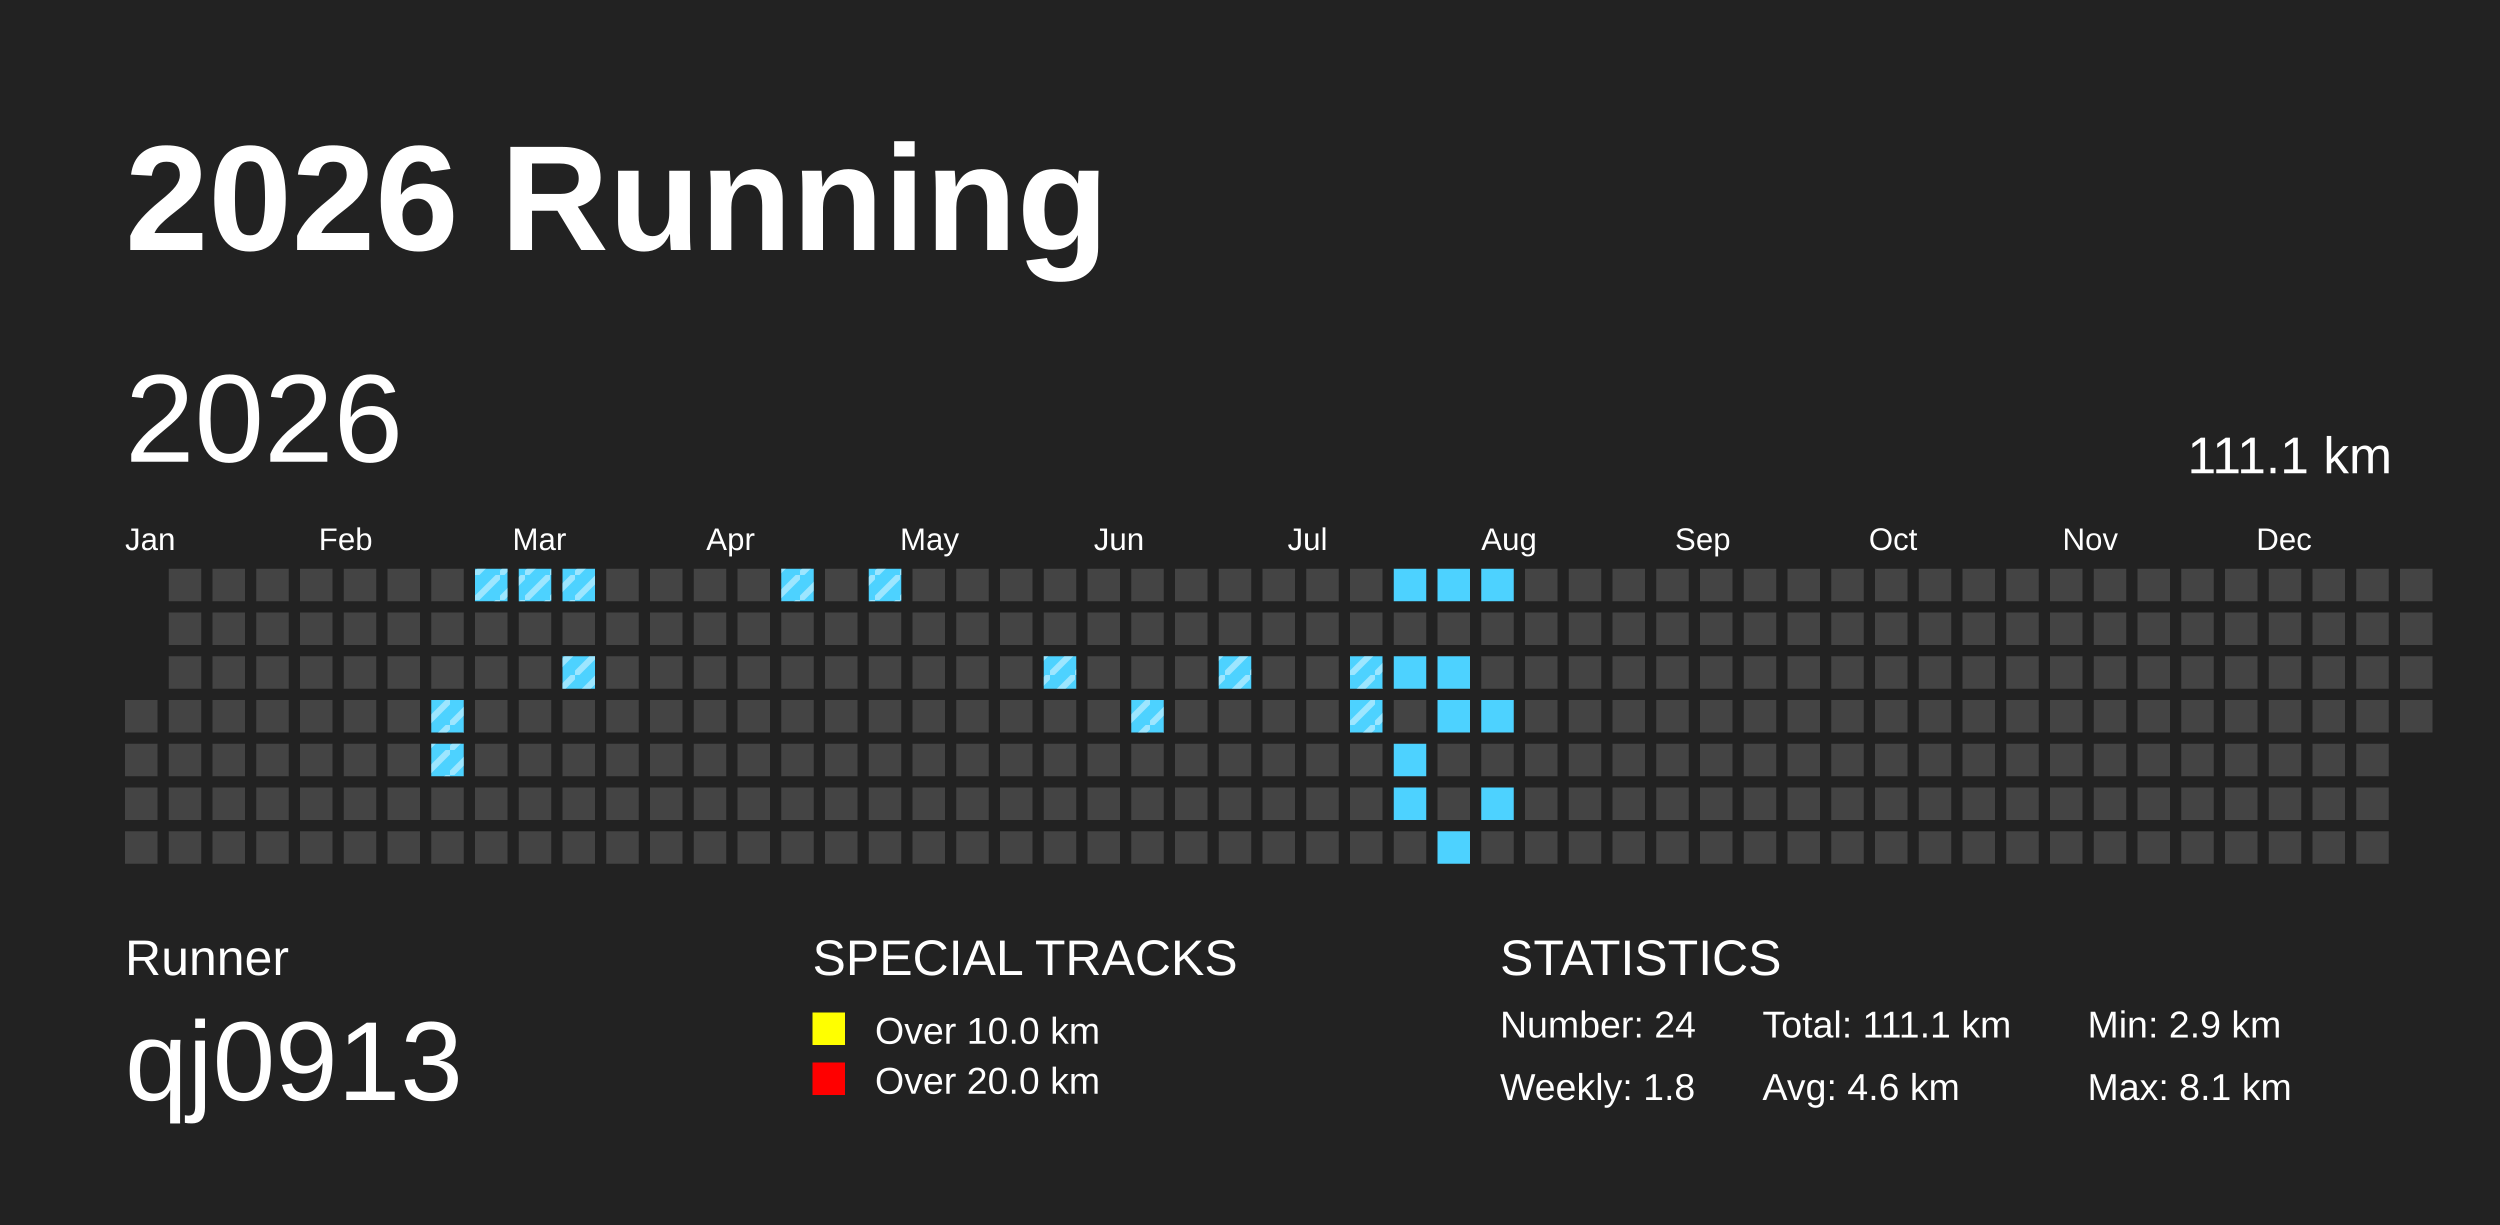
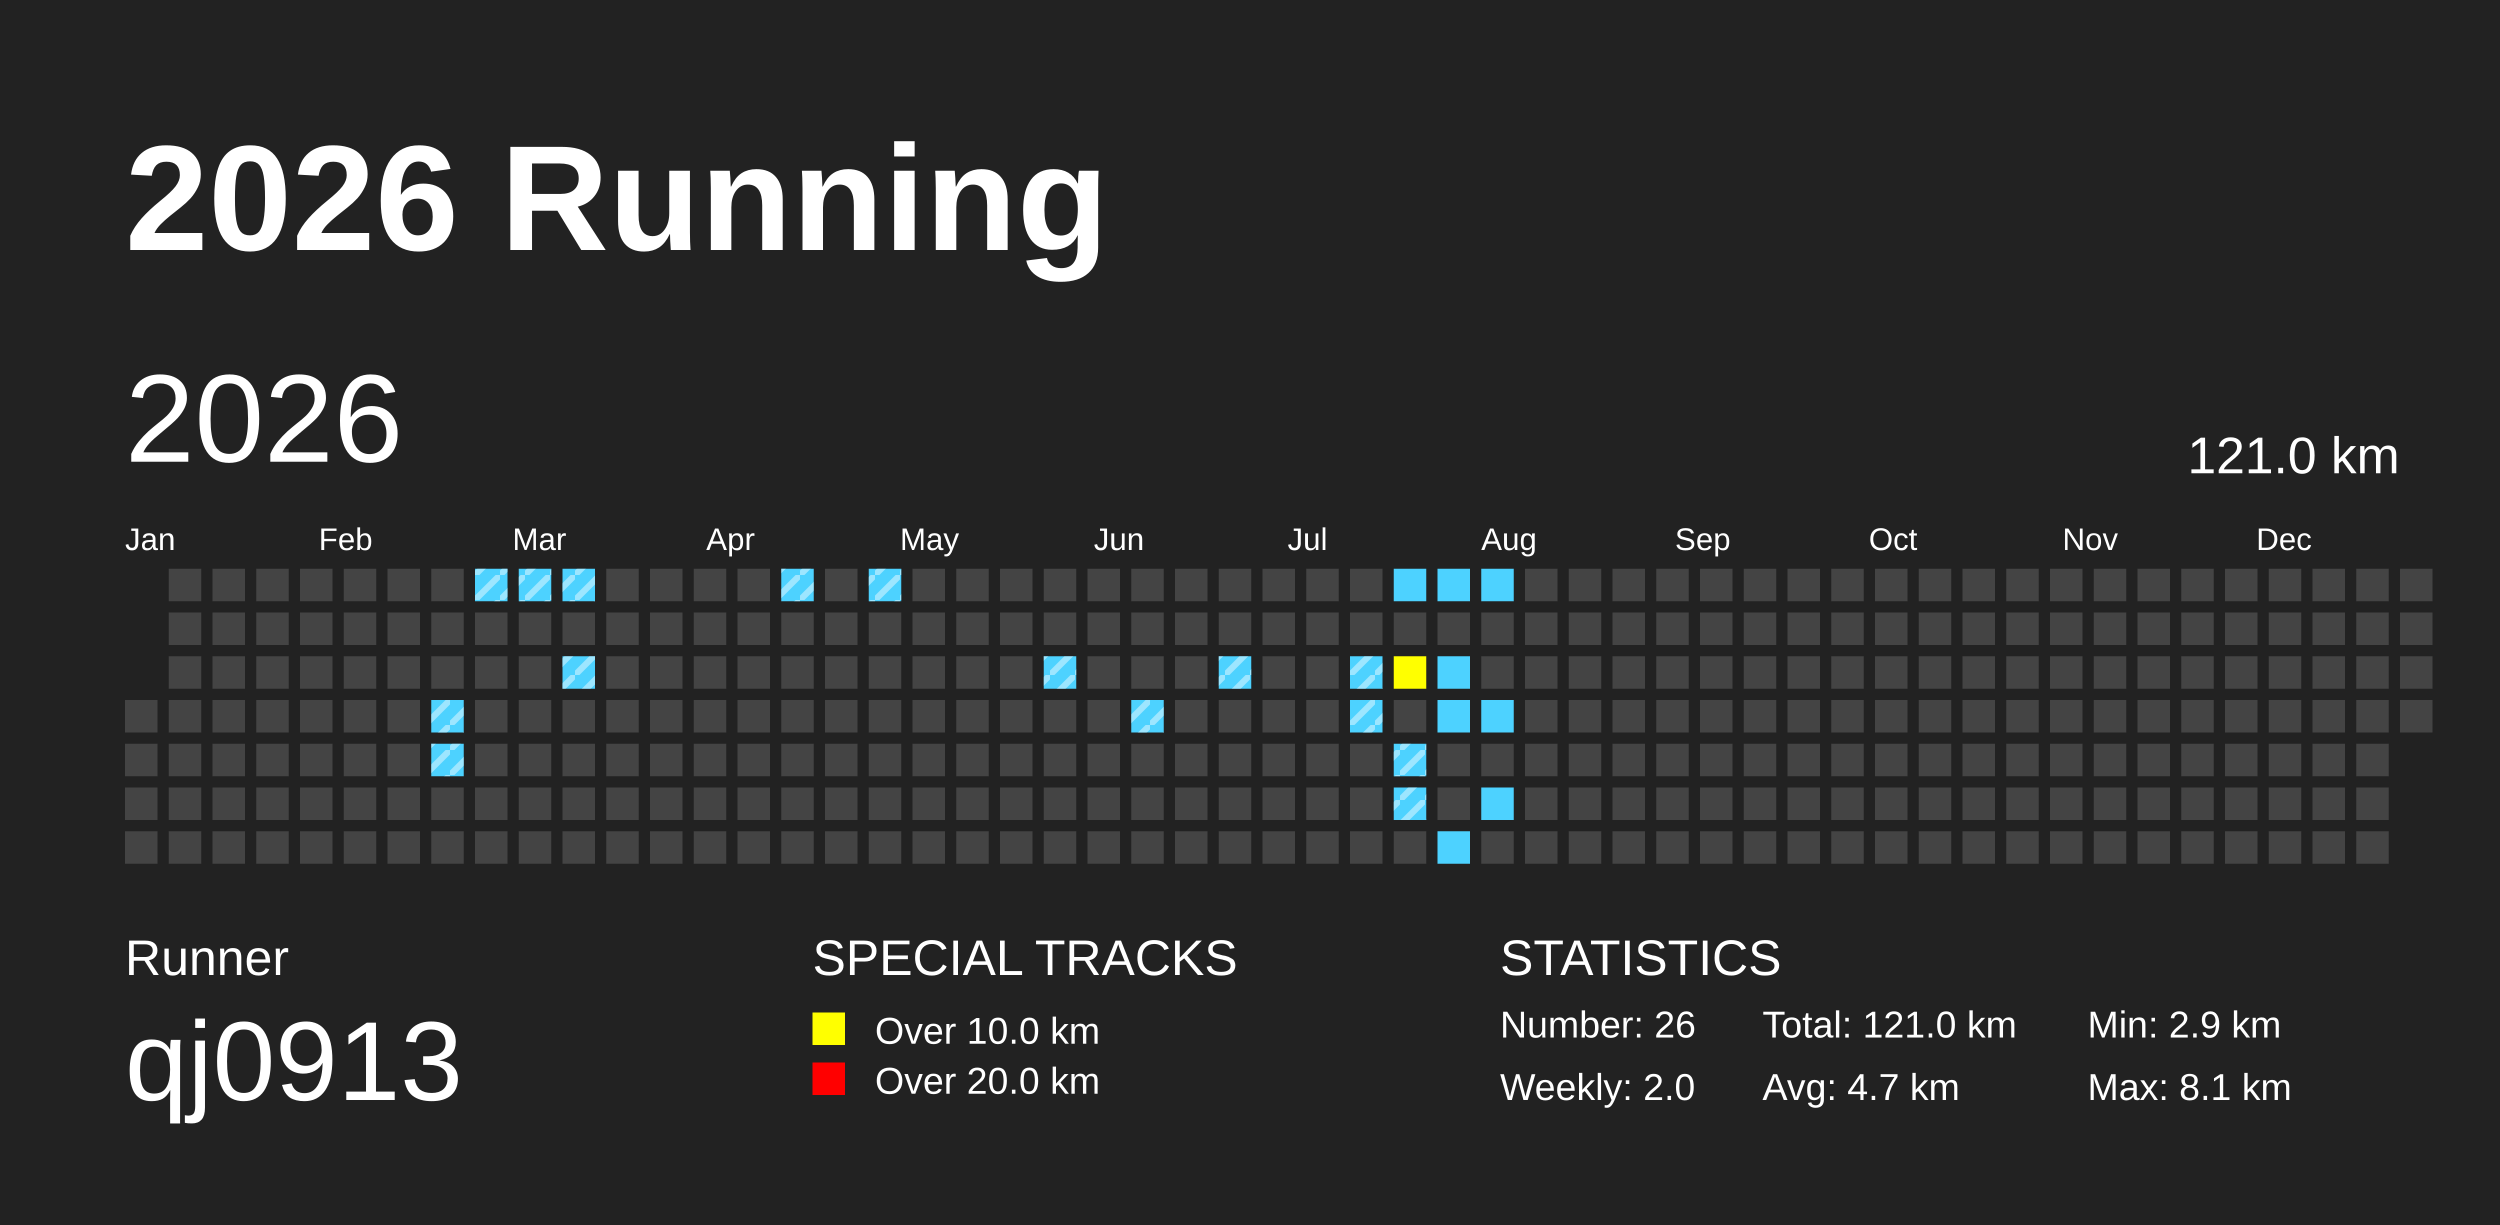
<svg xmlns="http://www.w3.org/2000/svg" baseProfile="full" height="98mm" version="1.1" viewBox="0,0,200,98" width="200mm">
  <defs>
    <pattern height="2" id="indoor-stripe" patternUnits="userSpaceOnUse" width="2">
      <line stroke="white" stroke-opacity="0.45" stroke-width="0.5" x1="0" x2="2" y1="2" y2="0" />
    </pattern>
  </defs>
  <rect fill="#222222" height="98" width="200" x="0" y="0" />
  <text fill="#FFFFFF" style="font-size:12px; font-family:Arial; font-weight:bold;" x="10" y="20">2026 Running</text>
  <text fill="#FFFFFF" style="font-size:4px; font-family:Arial" x="10" y="78">Runner</text>
  <text fill="#FFFFFF" style="font-size:9px; font-family:Arial" x="10" y="88">qj0913</text>
  <text fill="#FFFFFF" style="font-size:4px; font-family:Arial" x="65" y="78">SPECIAL TRACKS</text>
  <rect fill="yellow" height="2.6" width="2.6" x="65" y="81" />
  <text fill="#FFFFFF" style="font-size:3px; font-family:Arial" x="70" y="83.5">Over 10.0 km</text>
  <rect fill="red" height="2.6" width="2.6" x="65" y="85" />
  <text fill="#FFFFFF" style="font-size:3px; font-family:Arial" x="70" y="87.5">Over 20.0 km</text>
  <text fill="#FFFFFF" style="font-size:4px; font-family:Arial" x="120" y="78">STATISTICS</text>
-   <text fill="#FFFFFF" style="font-size:3px; font-family:Arial" x="120" y="83">Number: 24</text>
-   <text fill="#FFFFFF" style="font-size:3px; font-family:Arial" x="120" y="88">Weekly: 1.8</text>
-   <text fill="#FFFFFF" style="font-size:3px; font-family:Arial" x="141" y="83">Total: 111.1 km</text>
-   <text fill="#FFFFFF" style="font-size:3px; font-family:Arial" x="141" y="88">Avg: 4.6 km</text>
+   <text fill="#FFFFFF" style="font-size:3px; font-family:Arial" x="120" y="83">Number: 26</text>
+   <text fill="#FFFFFF" style="font-size:3px; font-family:Arial" x="120" y="88">Weekly: 2.0</text>
+   <text fill="#FFFFFF" style="font-size:3px; font-family:Arial" x="141" y="83">Total: 121.0 km</text>
+   <text fill="#FFFFFF" style="font-size:3px; font-family:Arial" x="141" y="88">Avg: 4.7 km</text>
  <text fill="#FFFFFF" style="font-size:3px; font-family:Arial" x="167" y="83">Min: 2.9 km</text>
  <text fill="#FFFFFF" style="font-size:3px; font-family:Arial" x="167" y="88">Max: 8.1 km</text>
  <text dominant-baseline="hanging" fill="#FFFFFF" style="font-size:10.0px; font-family:Arial;" x="10" y="30">2026</text>
-   <text dominant-baseline="hanging" fill="#FFFFFF" style="font-size:4.125px; font-family:Arial;" x="175" y="35">111.1 km</text>
+   <text dominant-baseline="hanging" fill="#FFFFFF" style="font-size:4.125px; font-family:Arial;" x="175" y="35">121.0 km</text>
  <text fill="#FFFFFF" style="font-size:2.5px; font-family:Arial" x="10.0" y="44">Jan</text>
  <text fill="#FFFFFF" style="font-size:2.5px; font-family:Arial" x="25.5" y="44">Feb</text>
  <text fill="#FFFFFF" style="font-size:2.5px; font-family:Arial" x="41.0" y="44">Mar</text>
  <text fill="#FFFFFF" style="font-size:2.5px; font-family:Arial" x="56.5" y="44">Apr</text>
  <text fill="#FFFFFF" style="font-size:2.5px; font-family:Arial" x="72.0" y="44">May</text>
  <text fill="#FFFFFF" style="font-size:2.5px; font-family:Arial" x="87.5" y="44">Jun</text>
  <text fill="#FFFFFF" style="font-size:2.5px; font-family:Arial" x="103.0" y="44">Jul</text>
  <text fill="#FFFFFF" style="font-size:2.5px; font-family:Arial" x="118.5" y="44">Aug</text>
  <text fill="#FFFFFF" style="font-size:2.5px; font-family:Arial" x="134.0" y="44">Sep</text>
  <text fill="#FFFFFF" style="font-size:2.5px; font-family:Arial" x="149.5" y="44">Oct</text>
  <text fill="#FFFFFF" style="font-size:2.5px; font-family:Arial" x="165.0" y="44">Nov</text>
  <text fill="#FFFFFF" style="font-size:2.5px; font-family:Arial" x="180.5" y="44">Dec</text>
  <rect fill="#444444" height="2.6" width="2.6" x="10.0" y="56.0" />
  <rect fill="#444444" height="2.6" width="2.6" x="10.0" y="59.5" />
  <rect fill="#444444" height="2.6" width="2.6" x="10.0" y="63.0" />
  <rect fill="#444444" height="2.6" width="2.6" x="10.0" y="66.5" />
  <rect fill="#444444" height="2.6" width="2.6" x="13.5" y="45.5" />
  <rect fill="#444444" height="2.6" width="2.6" x="13.5" y="49.0" />
  <rect fill="#444444" height="2.6" width="2.6" x="13.5" y="52.5" />
  <rect fill="#444444" height="2.6" width="2.6" x="13.5" y="56.0" />
  <rect fill="#444444" height="2.6" width="2.6" x="13.5" y="59.5" />
  <rect fill="#444444" height="2.6" width="2.6" x="13.5" y="63.0" />
  <rect fill="#444444" height="2.6" width="2.6" x="13.5" y="66.5" />
  <rect fill="#444444" height="2.6" width="2.6" x="17.0" y="45.5" />
  <rect fill="#444444" height="2.6" width="2.6" x="17.0" y="49.0" />
  <rect fill="#444444" height="2.6" width="2.6" x="17.0" y="52.5" />
  <rect fill="#444444" height="2.6" width="2.6" x="17.0" y="56.0" />
  <rect fill="#444444" height="2.6" width="2.6" x="17.0" y="59.5" />
  <rect fill="#444444" height="2.6" width="2.6" x="17.0" y="63.0" />
  <rect fill="#444444" height="2.6" width="2.6" x="17.0" y="66.5" />
  <rect fill="#444444" height="2.6" width="2.6" x="20.5" y="45.5" />
  <rect fill="#444444" height="2.6" width="2.6" x="20.5" y="49.0" />
  <rect fill="#444444" height="2.6" width="2.6" x="20.5" y="52.5" />
  <rect fill="#444444" height="2.6" width="2.6" x="20.5" y="56.0" />
  <rect fill="#444444" height="2.6" width="2.6" x="20.5" y="59.5" />
  <rect fill="#444444" height="2.6" width="2.6" x="20.5" y="63.0" />
  <rect fill="#444444" height="2.6" width="2.6" x="20.5" y="66.5" />
  <rect fill="#444444" height="2.6" width="2.6" x="24.0" y="45.5" />
  <rect fill="#444444" height="2.6" width="2.6" x="24.0" y="49.0" />
  <rect fill="#444444" height="2.6" width="2.6" x="24.0" y="52.5" />
  <rect fill="#444444" height="2.6" width="2.6" x="24.0" y="56.0" />
  <rect fill="#444444" height="2.6" width="2.6" x="24.0" y="59.5" />
  <rect fill="#444444" height="2.6" width="2.6" x="24.0" y="63.0" />
  <rect fill="#444444" height="2.6" width="2.6" x="24.0" y="66.5" />
  <rect fill="#444444" height="2.6" width="2.6" x="27.5" y="45.5" />
  <rect fill="#444444" height="2.6" width="2.6" x="27.5" y="49.0" />
  <rect fill="#444444" height="2.6" width="2.6" x="27.5" y="52.5" />
  <rect fill="#444444" height="2.6" width="2.6" x="27.5" y="56.0" />
  <rect fill="#444444" height="2.6" width="2.6" x="27.5" y="59.5" />
  <rect fill="#444444" height="2.6" width="2.6" x="27.5" y="63.0" />
  <rect fill="#444444" height="2.6" width="2.6" x="27.5" y="66.5" />
  <rect fill="#444444" height="2.6" width="2.6" x="31.0" y="45.5" />
  <rect fill="#444444" height="2.6" width="2.6" x="31.0" y="49.0" />
  <rect fill="#444444" height="2.6" width="2.6" x="31.0" y="52.5" />
  <rect fill="#444444" height="2.6" width="2.6" x="31.0" y="56.0" />
  <rect fill="#444444" height="2.6" width="2.6" x="31.0" y="59.5" />
  <rect fill="#444444" height="2.6" width="2.6" x="31.0" y="63.0" />
  <rect fill="#444444" height="2.6" width="2.6" x="31.0" y="66.5" />
  <rect fill="#444444" height="2.6" width="2.6" x="34.5" y="45.5" />
  <rect fill="#444444" height="2.6" width="2.6" x="34.5" y="49.0" />
  <rect fill="#444444" height="2.6" width="2.6" x="34.5" y="52.5" />
  <rect fill="#4DD2FF" height="2.6" width="2.6" x="34.5" y="56.0" />
  <rect fill="url(#indoor-stripe)" height="2.6" style="pointer-events: none;" width="2.6" x="34.5" y="56.0" />
  <rect fill="#4DD2FF" height="2.6" width="2.6" x="34.5" y="59.5" />
  <rect fill="url(#indoor-stripe)" height="2.6" style="pointer-events: none;" width="2.6" x="34.5" y="59.5" />
  <rect fill="#444444" height="2.6" width="2.6" x="34.5" y="63.0" />
  <rect fill="#444444" height="2.6" width="2.6" x="34.5" y="66.5" />
  <rect fill="#4DD2FF" height="2.6" width="2.6" x="38.0" y="45.5" />
  <rect fill="url(#indoor-stripe)" height="2.6" style="pointer-events: none;" width="2.6" x="38.0" y="45.5" />
  <rect fill="#444444" height="2.6" width="2.6" x="38.0" y="49.0" />
  <rect fill="#444444" height="2.6" width="2.6" x="38.0" y="52.5" />
  <rect fill="#444444" height="2.6" width="2.6" x="38.0" y="56.0" />
  <rect fill="#444444" height="2.6" width="2.6" x="38.0" y="59.5" />
  <rect fill="#444444" height="2.6" width="2.6" x="38.0" y="63.0" />
  <rect fill="#444444" height="2.6" width="2.6" x="38.0" y="66.5" />
  <rect fill="#4DD2FF" height="2.6" width="2.6" x="41.5" y="45.5" />
  <rect fill="url(#indoor-stripe)" height="2.6" style="pointer-events: none;" width="2.6" x="41.5" y="45.5" />
  <rect fill="#444444" height="2.6" width="2.6" x="41.5" y="49.0" />
  <rect fill="#444444" height="2.6" width="2.6" x="41.5" y="52.5" />
  <rect fill="#444444" height="2.6" width="2.6" x="41.5" y="56.0" />
  <rect fill="#444444" height="2.6" width="2.6" x="41.5" y="59.5" />
  <rect fill="#444444" height="2.6" width="2.6" x="41.5" y="63.0" />
  <rect fill="#444444" height="2.6" width="2.6" x="41.5" y="66.5" />
  <rect fill="#4DD2FF" height="2.6" width="2.6" x="45.0" y="45.5" />
  <rect fill="url(#indoor-stripe)" height="2.6" style="pointer-events: none;" width="2.6" x="45.0" y="45.5" />
  <rect fill="#444444" height="2.6" width="2.6" x="45.0" y="49.0" />
  <rect fill="#4DD2FF" height="2.6" width="2.6" x="45.0" y="52.5" />
  <rect fill="url(#indoor-stripe)" height="2.6" style="pointer-events: none;" width="2.6" x="45.0" y="52.5" />
  <rect fill="#444444" height="2.6" width="2.6" x="45.0" y="56.0" />
  <rect fill="#444444" height="2.6" width="2.6" x="45.0" y="59.5" />
  <rect fill="#444444" height="2.6" width="2.6" x="45.0" y="63.0" />
  <rect fill="#444444" height="2.6" width="2.6" x="45.0" y="66.5" />
  <rect fill="#444444" height="2.6" width="2.6" x="48.5" y="45.5" />
  <rect fill="#444444" height="2.6" width="2.6" x="48.5" y="49.0" />
  <rect fill="#444444" height="2.6" width="2.6" x="48.5" y="52.5" />
  <rect fill="#444444" height="2.6" width="2.6" x="48.5" y="56.0" />
  <rect fill="#444444" height="2.6" width="2.6" x="48.5" y="59.5" />
  <rect fill="#444444" height="2.6" width="2.6" x="48.5" y="63.0" />
  <rect fill="#444444" height="2.6" width="2.6" x="48.5" y="66.5" />
  <rect fill="#444444" height="2.6" width="2.6" x="52.0" y="45.5" />
  <rect fill="#444444" height="2.6" width="2.6" x="52.0" y="49.0" />
  <rect fill="#444444" height="2.6" width="2.6" x="52.0" y="52.5" />
  <rect fill="#444444" height="2.6" width="2.6" x="52.0" y="56.0" />
  <rect fill="#444444" height="2.6" width="2.6" x="52.0" y="59.5" />
  <rect fill="#444444" height="2.6" width="2.6" x="52.0" y="63.0" />
  <rect fill="#444444" height="2.6" width="2.6" x="52.0" y="66.5" />
  <rect fill="#444444" height="2.6" width="2.6" x="55.5" y="45.5" />
  <rect fill="#444444" height="2.6" width="2.6" x="55.5" y="49.0" />
  <rect fill="#444444" height="2.6" width="2.6" x="55.5" y="52.5" />
  <rect fill="#444444" height="2.6" width="2.6" x="55.5" y="56.0" />
  <rect fill="#444444" height="2.6" width="2.6" x="55.5" y="59.5" />
  <rect fill="#444444" height="2.6" width="2.6" x="55.5" y="63.0" />
  <rect fill="#444444" height="2.6" width="2.6" x="55.5" y="66.5" />
  <rect fill="#444444" height="2.6" width="2.6" x="59.0" y="45.5" />
  <rect fill="#444444" height="2.6" width="2.6" x="59.0" y="49.0" />
  <rect fill="#444444" height="2.6" width="2.6" x="59.0" y="52.5" />
  <rect fill="#444444" height="2.6" width="2.6" x="59.0" y="56.0" />
  <rect fill="#444444" height="2.6" width="2.6" x="59.0" y="59.5" />
  <rect fill="#444444" height="2.6" width="2.6" x="59.0" y="63.0" />
  <rect fill="#444444" height="2.6" width="2.6" x="59.0" y="66.5" />
  <rect fill="#4DD2FF" height="2.6" width="2.6" x="62.5" y="45.5" />
  <rect fill="url(#indoor-stripe)" height="2.6" style="pointer-events: none;" width="2.6" x="62.5" y="45.5" />
  <rect fill="#444444" height="2.6" width="2.6" x="62.5" y="49.0" />
  <rect fill="#444444" height="2.6" width="2.6" x="62.5" y="52.5" />
  <rect fill="#444444" height="2.6" width="2.6" x="62.5" y="56.0" />
  <rect fill="#444444" height="2.6" width="2.6" x="62.5" y="59.5" />
  <rect fill="#444444" height="2.6" width="2.6" x="62.5" y="63.0" />
  <rect fill="#444444" height="2.6" width="2.6" x="62.5" y="66.5" />
  <rect fill="#444444" height="2.6" width="2.6" x="66.0" y="45.5" />
  <rect fill="#444444" height="2.6" width="2.6" x="66.0" y="49.0" />
  <rect fill="#444444" height="2.6" width="2.6" x="66.0" y="52.5" />
  <rect fill="#444444" height="2.6" width="2.6" x="66.0" y="56.0" />
  <rect fill="#444444" height="2.6" width="2.6" x="66.0" y="59.5" />
  <rect fill="#444444" height="2.6" width="2.6" x="66.0" y="63.0" />
  <rect fill="#444444" height="2.6" width="2.6" x="66.0" y="66.5" />
  <rect fill="#4DD2FF" height="2.6" width="2.6" x="69.5" y="45.5" />
  <rect fill="url(#indoor-stripe)" height="2.6" style="pointer-events: none;" width="2.6" x="69.5" y="45.5" />
  <rect fill="#444444" height="2.6" width="2.6" x="69.5" y="49.0" />
  <rect fill="#444444" height="2.6" width="2.6" x="69.5" y="52.5" />
  <rect fill="#444444" height="2.6" width="2.6" x="69.5" y="56.0" />
  <rect fill="#444444" height="2.6" width="2.6" x="69.5" y="59.5" />
  <rect fill="#444444" height="2.6" width="2.6" x="69.5" y="63.0" />
  <rect fill="#444444" height="2.6" width="2.6" x="69.5" y="66.5" />
  <rect fill="#444444" height="2.6" width="2.6" x="73.0" y="45.5" />
  <rect fill="#444444" height="2.6" width="2.6" x="73.0" y="49.0" />
  <rect fill="#444444" height="2.6" width="2.6" x="73.0" y="52.5" />
  <rect fill="#444444" height="2.6" width="2.6" x="73.0" y="56.0" />
  <rect fill="#444444" height="2.6" width="2.6" x="73.0" y="59.5" />
  <rect fill="#444444" height="2.6" width="2.6" x="73.0" y="63.0" />
  <rect fill="#444444" height="2.6" width="2.6" x="73.0" y="66.5" />
  <rect fill="#444444" height="2.6" width="2.6" x="76.5" y="45.5" />
  <rect fill="#444444" height="2.6" width="2.6" x="76.5" y="49.0" />
  <rect fill="#444444" height="2.6" width="2.6" x="76.5" y="52.5" />
  <rect fill="#444444" height="2.6" width="2.6" x="76.5" y="56.0" />
  <rect fill="#444444" height="2.6" width="2.6" x="76.5" y="59.5" />
  <rect fill="#444444" height="2.6" width="2.6" x="76.5" y="63.0" />
  <rect fill="#444444" height="2.6" width="2.6" x="76.5" y="66.5" />
  <rect fill="#444444" height="2.6" width="2.6" x="80.0" y="45.5" />
  <rect fill="#444444" height="2.6" width="2.6" x="80.0" y="49.0" />
  <rect fill="#444444" height="2.6" width="2.6" x="80.0" y="52.5" />
  <rect fill="#444444" height="2.6" width="2.6" x="80.0" y="56.0" />
  <rect fill="#444444" height="2.6" width="2.6" x="80.0" y="59.5" />
  <rect fill="#444444" height="2.6" width="2.6" x="80.0" y="63.0" />
  <rect fill="#444444" height="2.6" width="2.6" x="80.0" y="66.5" />
  <rect fill="#444444" height="2.6" width="2.6" x="83.5" y="45.5" />
  <rect fill="#444444" height="2.6" width="2.6" x="83.5" y="49.0" />
  <rect fill="#4DD2FF" height="2.6" width="2.6" x="83.5" y="52.5" />
  <rect fill="url(#indoor-stripe)" height="2.6" style="pointer-events: none;" width="2.6" x="83.5" y="52.5" />
  <rect fill="#444444" height="2.6" width="2.6" x="83.5" y="56.0" />
  <rect fill="#444444" height="2.6" width="2.6" x="83.5" y="59.5" />
  <rect fill="#444444" height="2.6" width="2.6" x="83.5" y="63.0" />
  <rect fill="#444444" height="2.6" width="2.6" x="83.5" y="66.5" />
  <rect fill="#444444" height="2.6" width="2.6" x="87.0" y="45.5" />
  <rect fill="#444444" height="2.6" width="2.6" x="87.0" y="49.0" />
  <rect fill="#444444" height="2.6" width="2.6" x="87.0" y="52.5" />
  <rect fill="#444444" height="2.6" width="2.6" x="87.0" y="56.0" />
  <rect fill="#444444" height="2.6" width="2.6" x="87.0" y="59.5" />
  <rect fill="#444444" height="2.6" width="2.6" x="87.0" y="63.0" />
  <rect fill="#444444" height="2.6" width="2.6" x="87.0" y="66.5" />
  <rect fill="#444444" height="2.6" width="2.6" x="90.5" y="45.5" />
  <rect fill="#444444" height="2.6" width="2.6" x="90.5" y="49.0" />
  <rect fill="#444444" height="2.6" width="2.6" x="90.5" y="52.5" />
  <rect fill="#4DD2FF" height="2.6" width="2.6" x="90.5" y="56.0" />
  <rect fill="url(#indoor-stripe)" height="2.6" style="pointer-events: none;" width="2.6" x="90.5" y="56.0" />
  <rect fill="#444444" height="2.6" width="2.6" x="90.5" y="59.5" />
  <rect fill="#444444" height="2.6" width="2.6" x="90.5" y="63.0" />
  <rect fill="#444444" height="2.6" width="2.6" x="90.5" y="66.5" />
  <rect fill="#444444" height="2.6" width="2.6" x="94.0" y="45.5" />
  <rect fill="#444444" height="2.6" width="2.6" x="94.0" y="49.0" />
  <rect fill="#444444" height="2.6" width="2.6" x="94.0" y="52.5" />
  <rect fill="#444444" height="2.6" width="2.6" x="94.0" y="56.0" />
  <rect fill="#444444" height="2.6" width="2.6" x="94.0" y="59.5" />
  <rect fill="#444444" height="2.6" width="2.6" x="94.0" y="63.0" />
  <rect fill="#444444" height="2.6" width="2.6" x="94.0" y="66.5" />
  <rect fill="#444444" height="2.6" width="2.6" x="97.5" y="45.5" />
  <rect fill="#444444" height="2.6" width="2.6" x="97.5" y="49.0" />
  <rect fill="#4DD2FF" height="2.6" width="2.6" x="97.5" y="52.5" />
  <rect fill="url(#indoor-stripe)" height="2.6" style="pointer-events: none;" width="2.6" x="97.5" y="52.5" />
  <rect fill="#444444" height="2.6" width="2.6" x="97.5" y="56.0" />
  <rect fill="#444444" height="2.6" width="2.6" x="97.5" y="59.5" />
  <rect fill="#444444" height="2.6" width="2.6" x="97.5" y="63.0" />
  <rect fill="#444444" height="2.6" width="2.6" x="97.5" y="66.5" />
  <rect fill="#444444" height="2.6" width="2.6" x="101.0" y="45.5" />
  <rect fill="#444444" height="2.6" width="2.6" x="101.0" y="49.0" />
  <rect fill="#444444" height="2.6" width="2.6" x="101.0" y="52.5" />
  <rect fill="#444444" height="2.6" width="2.6" x="101.0" y="56.0" />
  <rect fill="#444444" height="2.6" width="2.6" x="101.0" y="59.5" />
  <rect fill="#444444" height="2.6" width="2.6" x="101.0" y="63.0" />
  <rect fill="#444444" height="2.6" width="2.6" x="101.0" y="66.5" />
  <rect fill="#444444" height="2.6" width="2.6" x="104.5" y="45.5" />
  <rect fill="#444444" height="2.6" width="2.6" x="104.5" y="49.0" />
  <rect fill="#444444" height="2.6" width="2.6" x="104.5" y="52.5" />
  <rect fill="#444444" height="2.6" width="2.6" x="104.5" y="56.0" />
  <rect fill="#444444" height="2.6" width="2.6" x="104.5" y="59.5" />
  <rect fill="#444444" height="2.6" width="2.6" x="104.5" y="63.0" />
  <rect fill="#444444" height="2.6" width="2.6" x="104.5" y="66.5" />
  <rect fill="#444444" height="2.6" width="2.6" x="108.0" y="45.5" />
  <rect fill="#444444" height="2.6" width="2.6" x="108.0" y="49.0" />
  <rect fill="#4DD2FF" height="2.6" width="2.6" x="108.0" y="52.5" />
  <rect fill="url(#indoor-stripe)" height="2.6" style="pointer-events: none;" width="2.6" x="108.0" y="52.5" />
  <rect fill="#4DD2FF" height="2.6" width="2.6" x="108.0" y="56.0" />
  <rect fill="url(#indoor-stripe)" height="2.6" style="pointer-events: none;" width="2.6" x="108.0" y="56.0" />
  <rect fill="#444444" height="2.6" width="2.6" x="108.0" y="59.5" />
  <rect fill="#444444" height="2.6" width="2.6" x="108.0" y="63.0" />
  <rect fill="#444444" height="2.6" width="2.6" x="108.0" y="66.5" />
  <rect fill="#4DD2FF" height="2.6" width="2.6" x="111.5" y="45.5" />
  <rect fill="#444444" height="2.6" width="2.6" x="111.5" y="49.0" />
-   <rect fill="#4DD2FF" height="2.6" width="2.6" x="111.5" y="52.5" />
+   <rect fill="yellow" height="2.6" width="2.6" x="111.5" y="52.5" />
  <rect fill="#444444" height="2.6" width="2.6" x="111.5" y="56.0" />
  <rect fill="#4DD2FF" height="2.6" width="2.6" x="111.5" y="59.5" />
+   <rect fill="url(#indoor-stripe)" height="2.6" style="pointer-events: none;" width="2.6" x="111.5" y="59.5" />
  <rect fill="#4DD2FF" height="2.6" width="2.6" x="111.5" y="63.0" />
+   <rect fill="url(#indoor-stripe)" height="2.6" style="pointer-events: none;" width="2.6" x="111.5" y="63.0" />
  <rect fill="#444444" height="2.6" width="2.6" x="111.5" y="66.5" />
  <rect fill="#4DD2FF" height="2.6" width="2.6" x="115.0" y="45.5" />
  <rect fill="#444444" height="2.6" width="2.6" x="115.0" y="49.0" />
  <rect fill="#4DD2FF" height="2.6" width="2.6" x="115.0" y="52.5" />
  <rect fill="#4DD2FF" height="2.6" width="2.6" x="115.0" y="56.0" />
  <rect fill="#444444" height="2.6" width="2.6" x="115.0" y="59.5" />
  <rect fill="#444444" height="2.6" width="2.6" x="115.0" y="63.0" />
  <rect fill="#4DD2FF" height="2.6" width="2.6" x="115.0" y="66.5" />
  <rect fill="#4DD2FF" height="2.6" width="2.6" x="118.5" y="45.5" />
  <rect fill="#444444" height="2.6" width="2.6" x="118.5" y="49.0" />
  <rect fill="#444444" height="2.6" width="2.6" x="118.5" y="52.5" />
  <rect fill="#4DD2FF" height="2.6" width="2.6" x="118.5" y="56.0" />
  <rect fill="#444444" height="2.6" width="2.6" x="118.5" y="59.5" />
  <rect fill="#4DD2FF" height="2.6" width="2.6" x="118.5" y="63.0" />
  <rect fill="#444444" height="2.6" width="2.6" x="118.5" y="66.5" />
  <rect fill="#444444" height="2.6" width="2.6" x="122.0" y="45.5" />
  <rect fill="#444444" height="2.6" width="2.6" x="122.0" y="49.0" />
  <rect fill="#444444" height="2.6" width="2.6" x="122.0" y="52.5" />
  <rect fill="#444444" height="2.6" width="2.6" x="122.0" y="56.0" />
  <rect fill="#444444" height="2.6" width="2.6" x="122.0" y="59.5" />
  <rect fill="#444444" height="2.6" width="2.6" x="122.0" y="63.0" />
  <rect fill="#444444" height="2.6" width="2.6" x="122.0" y="66.5" />
  <rect fill="#444444" height="2.6" width="2.6" x="125.5" y="45.5" />
  <rect fill="#444444" height="2.6" width="2.6" x="125.5" y="49.0" />
  <rect fill="#444444" height="2.6" width="2.6" x="125.5" y="52.5" />
  <rect fill="#444444" height="2.6" width="2.6" x="125.5" y="56.0" />
  <rect fill="#444444" height="2.6" width="2.6" x="125.5" y="59.5" />
  <rect fill="#444444" height="2.6" width="2.6" x="125.5" y="63.0" />
  <rect fill="#444444" height="2.6" width="2.6" x="125.5" y="66.5" />
  <rect fill="#444444" height="2.6" width="2.6" x="129.0" y="45.5" />
  <rect fill="#444444" height="2.6" width="2.6" x="129.0" y="49.0" />
  <rect fill="#444444" height="2.6" width="2.6" x="129.0" y="52.5" />
  <rect fill="#444444" height="2.6" width="2.6" x="129.0" y="56.0" />
  <rect fill="#444444" height="2.6" width="2.6" x="129.0" y="59.5" />
  <rect fill="#444444" height="2.6" width="2.6" x="129.0" y="63.0" />
  <rect fill="#444444" height="2.6" width="2.6" x="129.0" y="66.5" />
  <rect fill="#444444" height="2.6" width="2.6" x="132.5" y="45.5" />
  <rect fill="#444444" height="2.6" width="2.6" x="132.5" y="49.0" />
  <rect fill="#444444" height="2.6" width="2.6" x="132.5" y="52.5" />
  <rect fill="#444444" height="2.6" width="2.6" x="132.5" y="56.0" />
  <rect fill="#444444" height="2.6" width="2.6" x="132.5" y="59.5" />
  <rect fill="#444444" height="2.6" width="2.6" x="132.5" y="63.0" />
  <rect fill="#444444" height="2.6" width="2.6" x="132.5" y="66.5" />
  <rect fill="#444444" height="2.6" width="2.6" x="136.0" y="45.5" />
  <rect fill="#444444" height="2.6" width="2.6" x="136.0" y="49.0" />
  <rect fill="#444444" height="2.6" width="2.6" x="136.0" y="52.5" />
  <rect fill="#444444" height="2.6" width="2.6" x="136.0" y="56.0" />
  <rect fill="#444444" height="2.6" width="2.6" x="136.0" y="59.5" />
  <rect fill="#444444" height="2.6" width="2.6" x="136.0" y="63.0" />
  <rect fill="#444444" height="2.6" width="2.6" x="136.0" y="66.5" />
  <rect fill="#444444" height="2.6" width="2.6" x="139.5" y="45.5" />
  <rect fill="#444444" height="2.6" width="2.6" x="139.5" y="49.0" />
  <rect fill="#444444" height="2.6" width="2.6" x="139.5" y="52.5" />
  <rect fill="#444444" height="2.6" width="2.6" x="139.5" y="56.0" />
  <rect fill="#444444" height="2.6" width="2.6" x="139.5" y="59.5" />
  <rect fill="#444444" height="2.6" width="2.6" x="139.5" y="63.0" />
  <rect fill="#444444" height="2.6" width="2.6" x="139.5" y="66.5" />
  <rect fill="#444444" height="2.6" width="2.6" x="143.0" y="45.5" />
  <rect fill="#444444" height="2.6" width="2.6" x="143.0" y="49.0" />
  <rect fill="#444444" height="2.6" width="2.6" x="143.0" y="52.5" />
  <rect fill="#444444" height="2.6" width="2.6" x="143.0" y="56.0" />
  <rect fill="#444444" height="2.6" width="2.6" x="143.0" y="59.5" />
  <rect fill="#444444" height="2.6" width="2.6" x="143.0" y="63.0" />
  <rect fill="#444444" height="2.6" width="2.6" x="143.0" y="66.5" />
  <rect fill="#444444" height="2.6" width="2.6" x="146.5" y="45.5" />
  <rect fill="#444444" height="2.6" width="2.6" x="146.5" y="49.0" />
  <rect fill="#444444" height="2.6" width="2.6" x="146.5" y="52.5" />
  <rect fill="#444444" height="2.6" width="2.6" x="146.5" y="56.0" />
  <rect fill="#444444" height="2.6" width="2.6" x="146.5" y="59.5" />
  <rect fill="#444444" height="2.6" width="2.6" x="146.5" y="63.0" />
  <rect fill="#444444" height="2.6" width="2.6" x="146.5" y="66.5" />
  <rect fill="#444444" height="2.6" width="2.6" x="150.0" y="45.5" />
  <rect fill="#444444" height="2.6" width="2.6" x="150.0" y="49.0" />
  <rect fill="#444444" height="2.6" width="2.6" x="150.0" y="52.5" />
  <rect fill="#444444" height="2.6" width="2.6" x="150.0" y="56.0" />
  <rect fill="#444444" height="2.6" width="2.6" x="150.0" y="59.5" />
  <rect fill="#444444" height="2.6" width="2.6" x="150.0" y="63.0" />
  <rect fill="#444444" height="2.6" width="2.6" x="150.0" y="66.5" />
  <rect fill="#444444" height="2.6" width="2.6" x="153.5" y="45.5" />
  <rect fill="#444444" height="2.6" width="2.6" x="153.5" y="49.0" />
  <rect fill="#444444" height="2.6" width="2.6" x="153.5" y="52.5" />
  <rect fill="#444444" height="2.6" width="2.6" x="153.5" y="56.0" />
  <rect fill="#444444" height="2.6" width="2.6" x="153.5" y="59.5" />
  <rect fill="#444444" height="2.6" width="2.6" x="153.5" y="63.0" />
  <rect fill="#444444" height="2.6" width="2.6" x="153.5" y="66.5" />
  <rect fill="#444444" height="2.6" width="2.6" x="157.0" y="45.5" />
  <rect fill="#444444" height="2.6" width="2.6" x="157.0" y="49.0" />
  <rect fill="#444444" height="2.6" width="2.6" x="157.0" y="52.5" />
  <rect fill="#444444" height="2.6" width="2.6" x="157.0" y="56.0" />
  <rect fill="#444444" height="2.6" width="2.6" x="157.0" y="59.5" />
  <rect fill="#444444" height="2.6" width="2.6" x="157.0" y="63.0" />
  <rect fill="#444444" height="2.6" width="2.6" x="157.0" y="66.5" />
  <rect fill="#444444" height="2.6" width="2.6" x="160.5" y="45.5" />
  <rect fill="#444444" height="2.6" width="2.6" x="160.5" y="49.0" />
  <rect fill="#444444" height="2.6" width="2.6" x="160.5" y="52.5" />
  <rect fill="#444444" height="2.6" width="2.6" x="160.5" y="56.0" />
  <rect fill="#444444" height="2.6" width="2.6" x="160.5" y="59.5" />
  <rect fill="#444444" height="2.6" width="2.6" x="160.5" y="63.0" />
  <rect fill="#444444" height="2.6" width="2.6" x="160.5" y="66.5" />
  <rect fill="#444444" height="2.6" width="2.6" x="164.0" y="45.5" />
  <rect fill="#444444" height="2.6" width="2.6" x="164.0" y="49.0" />
  <rect fill="#444444" height="2.6" width="2.6" x="164.0" y="52.5" />
  <rect fill="#444444" height="2.6" width="2.6" x="164.0" y="56.0" />
  <rect fill="#444444" height="2.6" width="2.6" x="164.0" y="59.5" />
  <rect fill="#444444" height="2.6" width="2.6" x="164.0" y="63.0" />
  <rect fill="#444444" height="2.6" width="2.6" x="164.0" y="66.5" />
  <rect fill="#444444" height="2.6" width="2.6" x="167.5" y="45.5" />
  <rect fill="#444444" height="2.6" width="2.6" x="167.5" y="49.0" />
  <rect fill="#444444" height="2.6" width="2.6" x="167.5" y="52.5" />
  <rect fill="#444444" height="2.6" width="2.6" x="167.5" y="56.0" />
  <rect fill="#444444" height="2.6" width="2.6" x="167.5" y="59.5" />
  <rect fill="#444444" height="2.6" width="2.6" x="167.5" y="63.0" />
  <rect fill="#444444" height="2.6" width="2.6" x="167.5" y="66.5" />
  <rect fill="#444444" height="2.6" width="2.6" x="171.0" y="45.5" />
  <rect fill="#444444" height="2.6" width="2.6" x="171.0" y="49.0" />
  <rect fill="#444444" height="2.6" width="2.6" x="171.0" y="52.5" />
  <rect fill="#444444" height="2.6" width="2.6" x="171.0" y="56.0" />
  <rect fill="#444444" height="2.6" width="2.6" x="171.0" y="59.5" />
  <rect fill="#444444" height="2.6" width="2.6" x="171.0" y="63.0" />
  <rect fill="#444444" height="2.6" width="2.6" x="171.0" y="66.5" />
  <rect fill="#444444" height="2.6" width="2.6" x="174.5" y="45.5" />
  <rect fill="#444444" height="2.6" width="2.6" x="174.5" y="49.0" />
  <rect fill="#444444" height="2.6" width="2.6" x="174.5" y="52.5" />
  <rect fill="#444444" height="2.6" width="2.6" x="174.5" y="56.0" />
  <rect fill="#444444" height="2.6" width="2.6" x="174.5" y="59.5" />
  <rect fill="#444444" height="2.6" width="2.6" x="174.5" y="63.0" />
  <rect fill="#444444" height="2.6" width="2.6" x="174.5" y="66.5" />
  <rect fill="#444444" height="2.6" width="2.6" x="178.0" y="45.5" />
  <rect fill="#444444" height="2.6" width="2.6" x="178.0" y="49.0" />
  <rect fill="#444444" height="2.6" width="2.6" x="178.0" y="52.5" />
  <rect fill="#444444" height="2.6" width="2.6" x="178.0" y="56.0" />
  <rect fill="#444444" height="2.6" width="2.6" x="178.0" y="59.5" />
  <rect fill="#444444" height="2.6" width="2.6" x="178.0" y="63.0" />
  <rect fill="#444444" height="2.6" width="2.6" x="178.0" y="66.5" />
  <rect fill="#444444" height="2.6" width="2.6" x="181.5" y="45.5" />
  <rect fill="#444444" height="2.6" width="2.6" x="181.5" y="49.0" />
  <rect fill="#444444" height="2.6" width="2.6" x="181.5" y="52.5" />
  <rect fill="#444444" height="2.6" width="2.6" x="181.5" y="56.0" />
  <rect fill="#444444" height="2.6" width="2.6" x="181.5" y="59.5" />
  <rect fill="#444444" height="2.6" width="2.6" x="181.5" y="63.0" />
  <rect fill="#444444" height="2.6" width="2.6" x="181.5" y="66.5" />
  <rect fill="#444444" height="2.6" width="2.6" x="185.0" y="45.5" />
  <rect fill="#444444" height="2.6" width="2.6" x="185.0" y="49.0" />
  <rect fill="#444444" height="2.6" width="2.6" x="185.0" y="52.5" />
  <rect fill="#444444" height="2.6" width="2.6" x="185.0" y="56.0" />
  <rect fill="#444444" height="2.6" width="2.6" x="185.0" y="59.5" />
  <rect fill="#444444" height="2.6" width="2.6" x="185.0" y="63.0" />
  <rect fill="#444444" height="2.6" width="2.6" x="185.0" y="66.5" />
  <rect fill="#444444" height="2.6" width="2.6" x="188.5" y="45.5" />
  <rect fill="#444444" height="2.6" width="2.6" x="188.5" y="49.0" />
  <rect fill="#444444" height="2.6" width="2.6" x="188.5" y="52.5" />
  <rect fill="#444444" height="2.6" width="2.6" x="188.5" y="56.0" />
  <rect fill="#444444" height="2.6" width="2.6" x="188.5" y="59.5" />
  <rect fill="#444444" height="2.6" width="2.6" x="188.5" y="63.0" />
  <rect fill="#444444" height="2.6" width="2.6" x="188.5" y="66.5" />
  <rect fill="#444444" height="2.6" width="2.6" x="192.0" y="45.5" />
  <rect fill="#444444" height="2.6" width="2.6" x="192.0" y="49.0" />
  <rect fill="#444444" height="2.6" width="2.6" x="192.0" y="52.5" />
  <rect fill="#444444" height="2.6" width="2.6" x="192.0" y="56.0" />
</svg>
